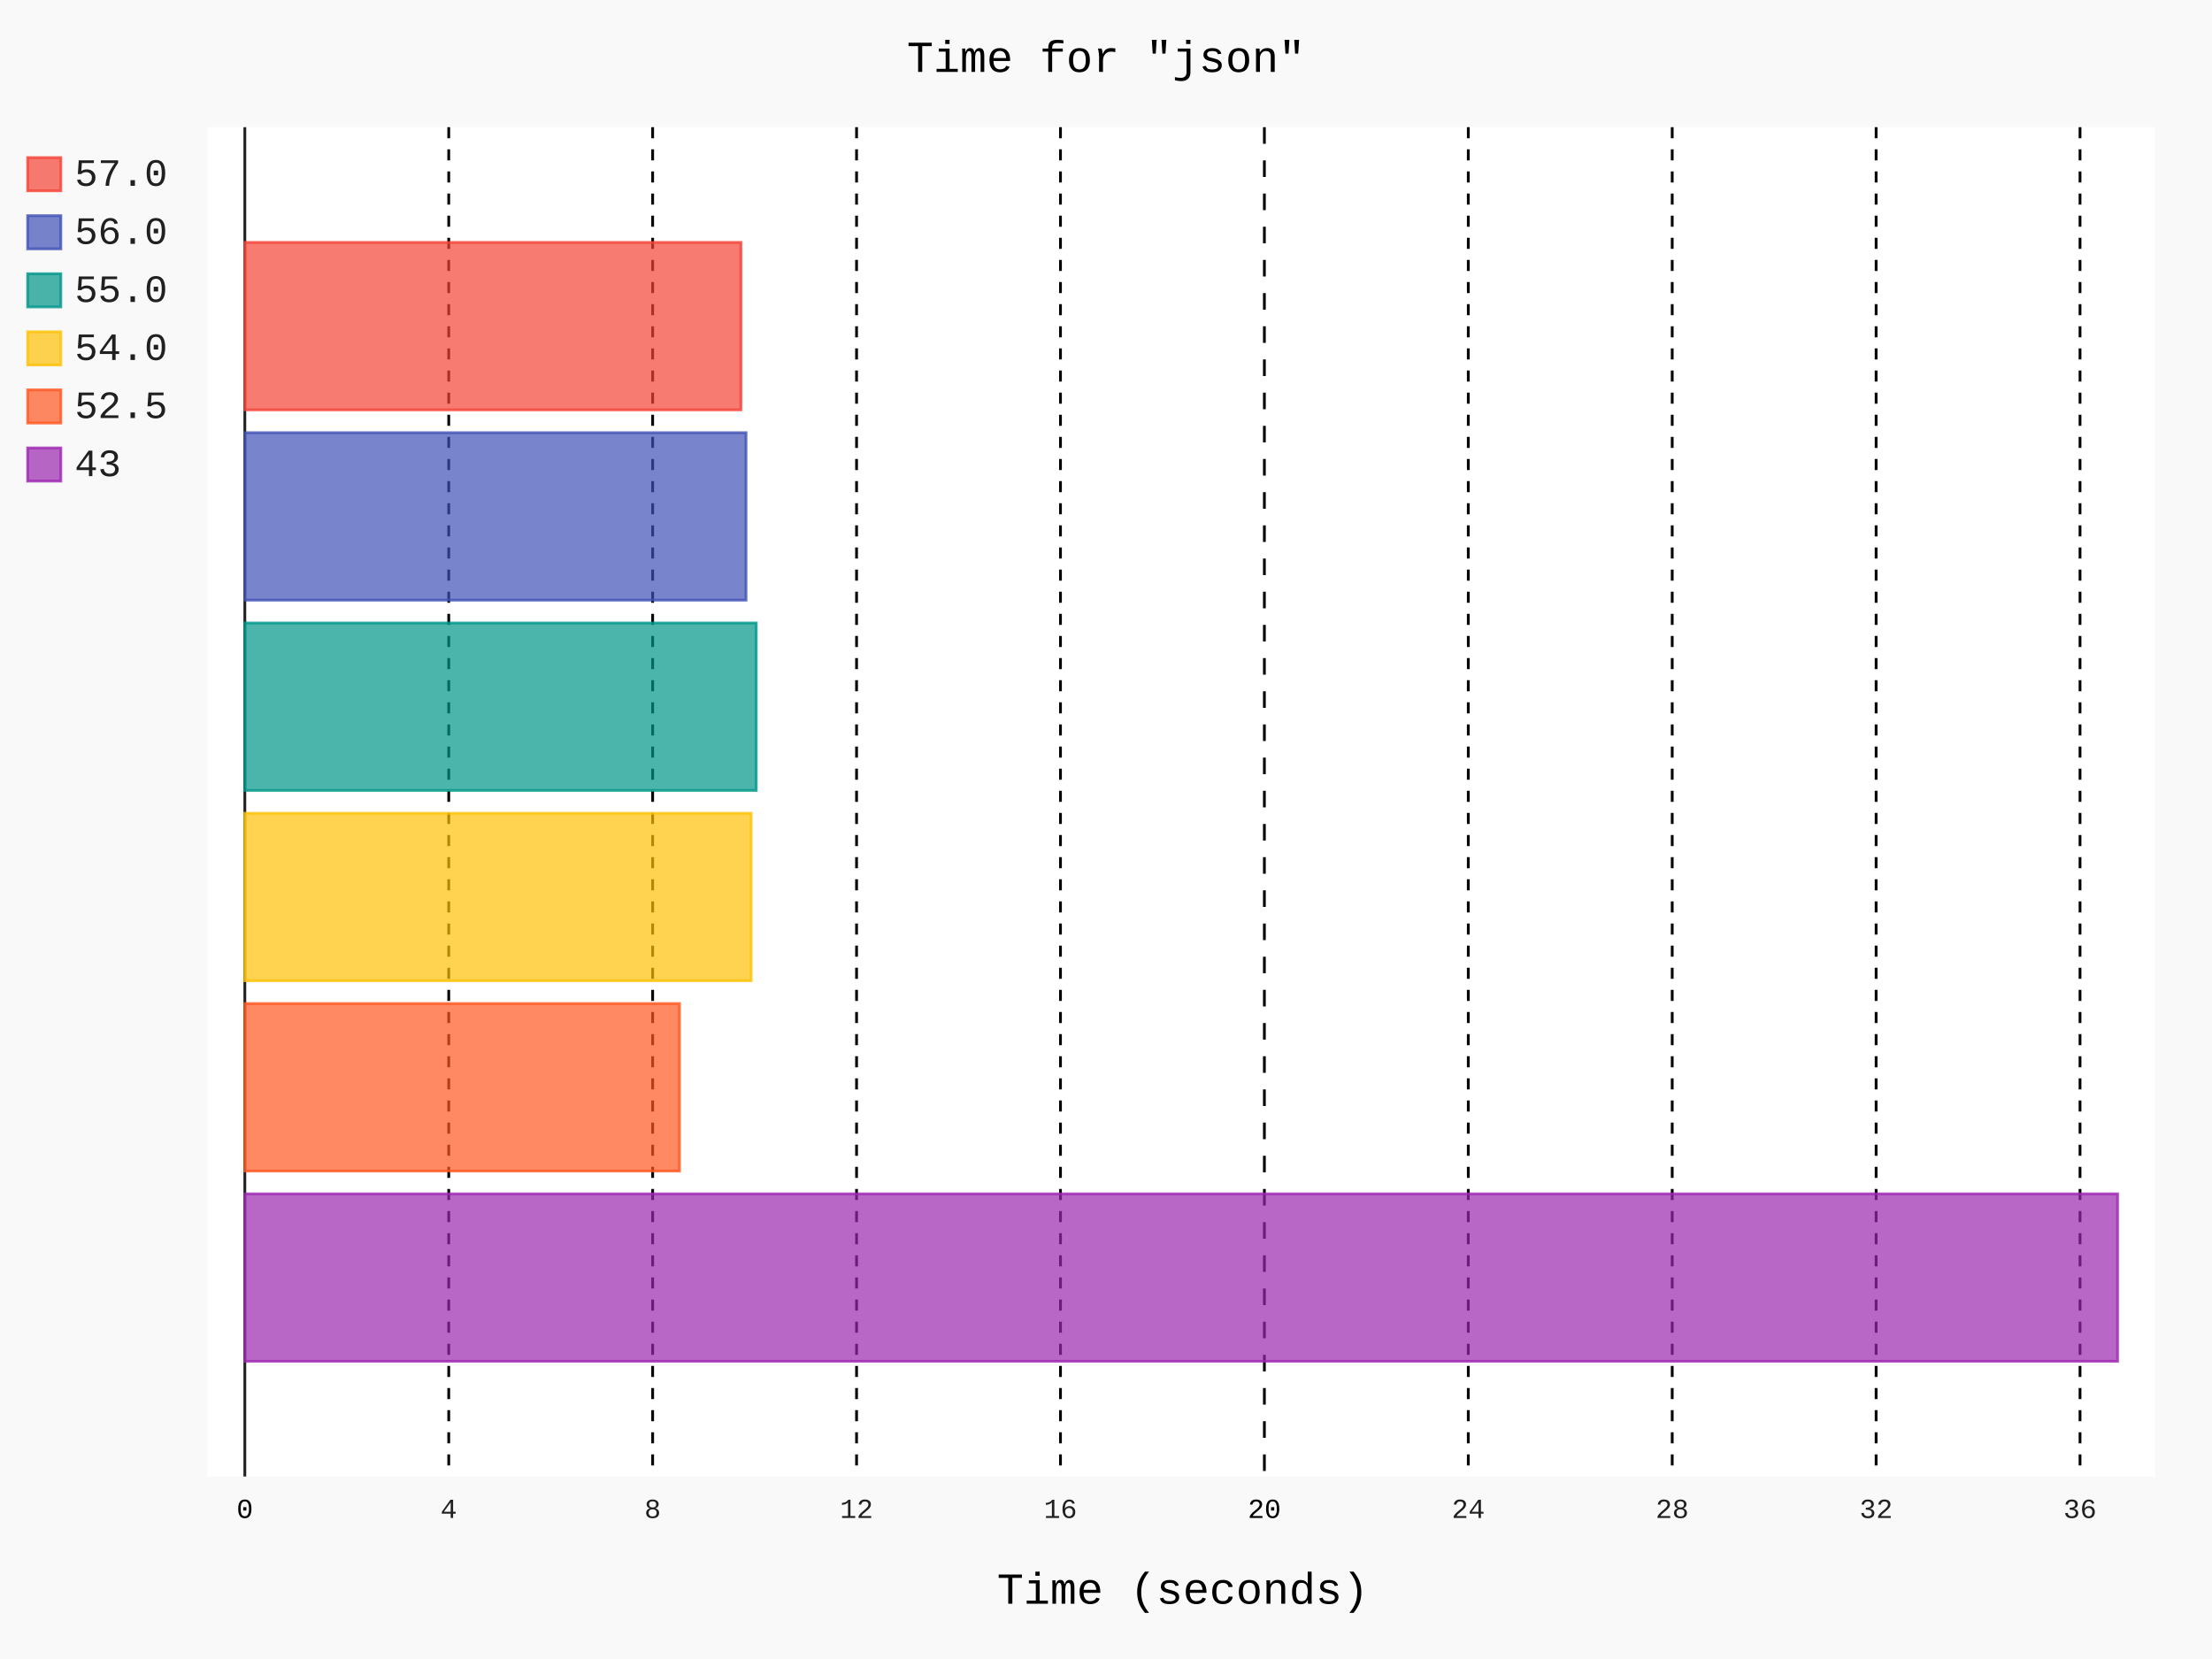
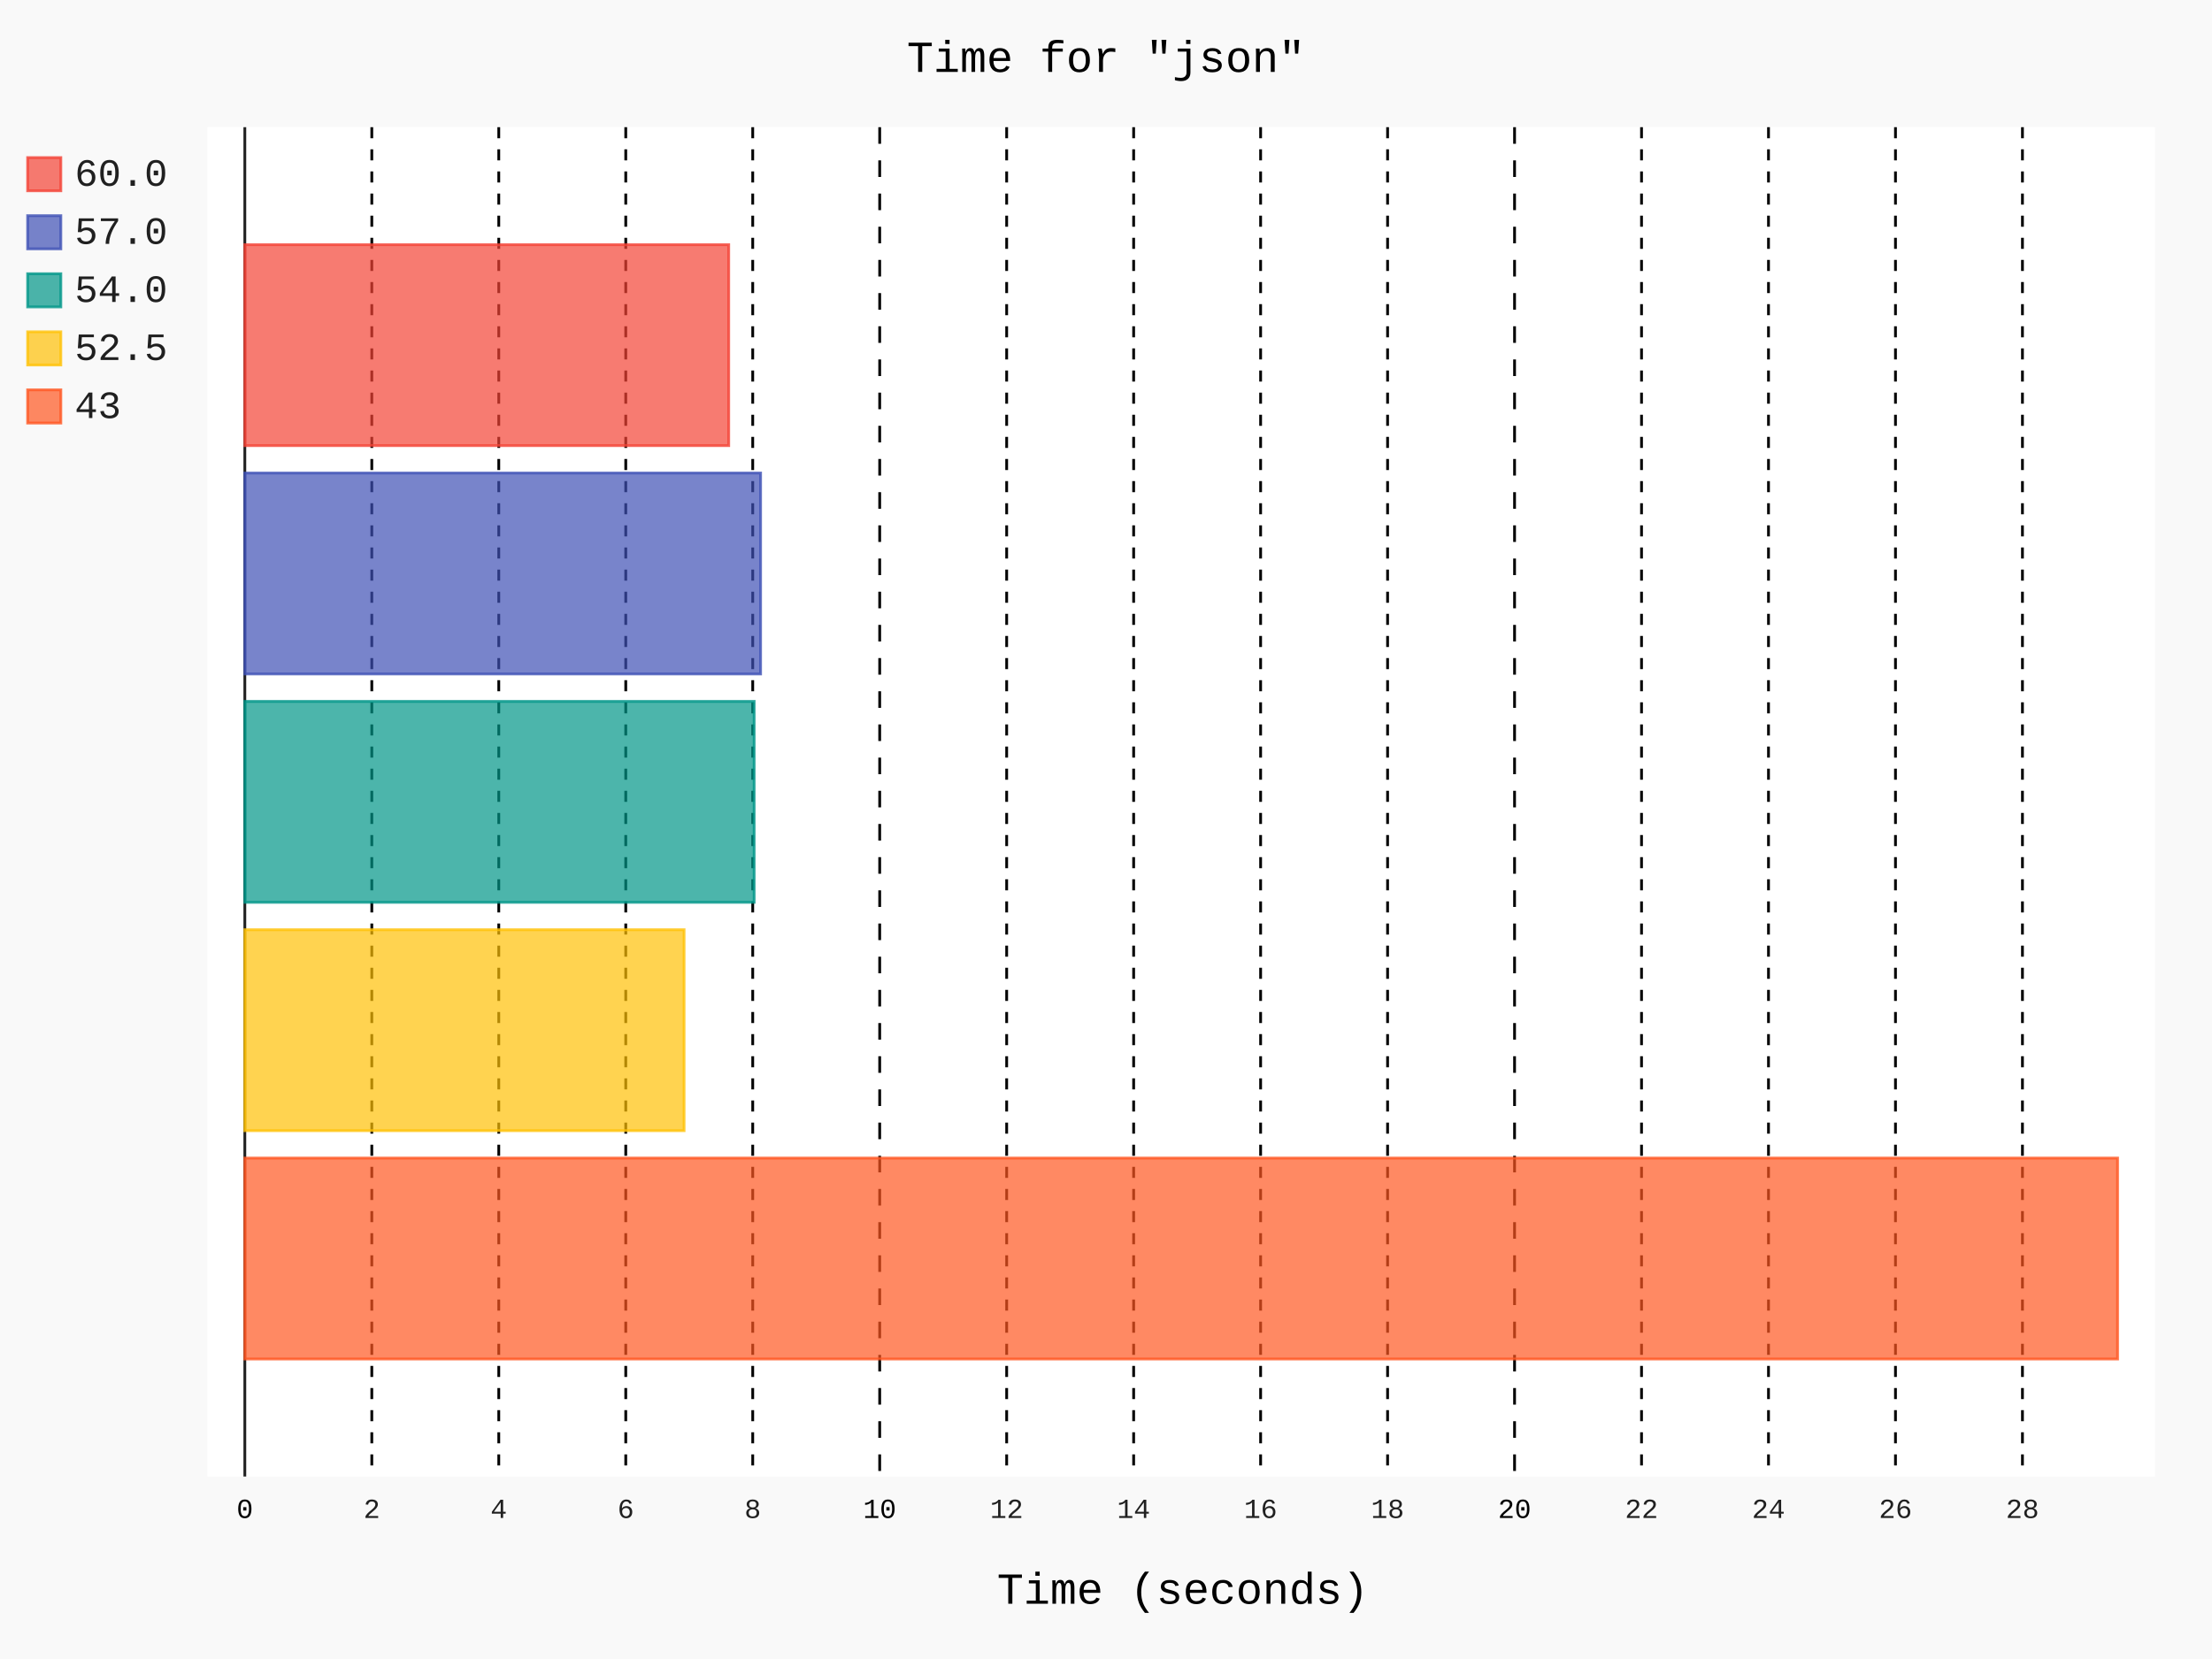
- <svg xmlns="http://www.w3.org/2000/svg" id="chart-d2b81c8a-2232-48d1-b18c-2d634ee517b1" class="pygal-chart" viewBox="0 0 800 600">
+ <svg xmlns="http://www.w3.org/2000/svg" id="chart-e3d154b7-e9d5-4c40-96f7-e07de713684d" class="pygal-chart" viewBox="0 0 800 600">
  <defs>
-     <style type="text/css">#chart-d2b81c8a-2232-48d1-b18c-2d634ee517b1{-webkit-user-select:none;-webkit-font-smoothing:antialiased;font-family:Consolas,"Liberation Mono",Menlo,Courier,monospace}#chart-d2b81c8a-2232-48d1-b18c-2d634ee517b1 .title{font-family:Consolas,"Liberation Mono",Menlo,Courier,monospace;font-size:16px}#chart-d2b81c8a-2232-48d1-b18c-2d634ee517b1 .legends .legend text{font-family:Consolas,"Liberation Mono",Menlo,Courier,monospace;font-size:14px}#chart-d2b81c8a-2232-48d1-b18c-2d634ee517b1 .axis text{font-family:Consolas,"Liberation Mono",Menlo,Courier,monospace;font-size:10px}#chart-d2b81c8a-2232-48d1-b18c-2d634ee517b1 .axis text.major{font-family:Consolas,"Liberation Mono",Menlo,Courier,monospace;font-size:10px}#chart-d2b81c8a-2232-48d1-b18c-2d634ee517b1 .text-overlay text.value{font-family:Consolas,"Liberation Mono",Menlo,Courier,monospace;font-size:16px}#chart-d2b81c8a-2232-48d1-b18c-2d634ee517b1 .text-overlay text.label{font-family:Consolas,"Liberation Mono",Menlo,Courier,monospace;font-size:10px}#chart-d2b81c8a-2232-48d1-b18c-2d634ee517b1 .tooltip{font-family:Consolas,"Liberation Mono",Menlo,Courier,monospace;font-size:14px}#chart-d2b81c8a-2232-48d1-b18c-2d634ee517b1 text.no_data{font-family:Consolas,"Liberation Mono",Menlo,Courier,monospace;font-size:64px}
- #chart-d2b81c8a-2232-48d1-b18c-2d634ee517b1{background-color:rgba(249,249,249,1)}#chart-d2b81c8a-2232-48d1-b18c-2d634ee517b1 path,#chart-d2b81c8a-2232-48d1-b18c-2d634ee517b1 line,#chart-d2b81c8a-2232-48d1-b18c-2d634ee517b1 rect,#chart-d2b81c8a-2232-48d1-b18c-2d634ee517b1 circle{-webkit-transition:150ms;-moz-transition:150ms;transition:150ms}#chart-d2b81c8a-2232-48d1-b18c-2d634ee517b1 .graph &gt; .background{fill:rgba(249,249,249,1)}#chart-d2b81c8a-2232-48d1-b18c-2d634ee517b1 .plot &gt; .background{fill:rgba(255,255,255,1)}#chart-d2b81c8a-2232-48d1-b18c-2d634ee517b1 .graph{fill:rgba(0,0,0,.87)}#chart-d2b81c8a-2232-48d1-b18c-2d634ee517b1 text.no_data{fill:rgba(0,0,0,1)}#chart-d2b81c8a-2232-48d1-b18c-2d634ee517b1 .title{fill:rgba(0,0,0,1)}#chart-d2b81c8a-2232-48d1-b18c-2d634ee517b1 .legends .legend text{fill:rgba(0,0,0,.87)}#chart-d2b81c8a-2232-48d1-b18c-2d634ee517b1 .legends .legend:hover text{fill:rgba(0,0,0,1)}#chart-d2b81c8a-2232-48d1-b18c-2d634ee517b1 .axis .line{stroke:rgba(0,0,0,1)}#chart-d2b81c8a-2232-48d1-b18c-2d634ee517b1 .axis .guide.line{stroke:rgba(0,0,0,.54)}#chart-d2b81c8a-2232-48d1-b18c-2d634ee517b1 .axis .major.line{stroke:rgba(0,0,0,.87)}#chart-d2b81c8a-2232-48d1-b18c-2d634ee517b1 .axis text.major{fill:rgba(0,0,0,1)}#chart-d2b81c8a-2232-48d1-b18c-2d634ee517b1 .axis.y .guides:hover .guide.line,#chart-d2b81c8a-2232-48d1-b18c-2d634ee517b1 .line-graph .axis.x .guides:hover .guide.line,#chart-d2b81c8a-2232-48d1-b18c-2d634ee517b1 .stackedline-graph .axis.x .guides:hover .guide.line,#chart-d2b81c8a-2232-48d1-b18c-2d634ee517b1 .xy-graph .axis.x .guides:hover .guide.line{stroke:rgba(0,0,0,1)}#chart-d2b81c8a-2232-48d1-b18c-2d634ee517b1 .axis .guides:hover text{fill:rgba(0,0,0,1)}#chart-d2b81c8a-2232-48d1-b18c-2d634ee517b1 .reactive{fill-opacity:.7;stroke-opacity:.8;stroke-width:1}#chart-d2b81c8a-2232-48d1-b18c-2d634ee517b1 .ci{stroke:rgba(0,0,0,.87)}#chart-d2b81c8a-2232-48d1-b18c-2d634ee517b1 .reactive.active,#chart-d2b81c8a-2232-48d1-b18c-2d634ee517b1 .active .reactive{fill-opacity:.8;stroke-opacity:.9;stroke-width:4}#chart-d2b81c8a-2232-48d1-b18c-2d634ee517b1 .ci .reactive.active{stroke-width:1.5}#chart-d2b81c8a-2232-48d1-b18c-2d634ee517b1 .series text{fill:rgba(0,0,0,1)}#chart-d2b81c8a-2232-48d1-b18c-2d634ee517b1 .tooltip rect{fill:rgba(255,255,255,1);stroke:rgba(0,0,0,1);-webkit-transition:opacity 150ms;-moz-transition:opacity 150ms;transition:opacity 150ms}#chart-d2b81c8a-2232-48d1-b18c-2d634ee517b1 .tooltip .label{fill:rgba(0,0,0,.87)}#chart-d2b81c8a-2232-48d1-b18c-2d634ee517b1 .tooltip .label{fill:rgba(0,0,0,.87)}#chart-d2b81c8a-2232-48d1-b18c-2d634ee517b1 .tooltip .legend{font-size:.8em;fill:rgba(0,0,0,.54)}#chart-d2b81c8a-2232-48d1-b18c-2d634ee517b1 .tooltip .x_label{font-size:.6em;fill:rgba(0,0,0,1)}#chart-d2b81c8a-2232-48d1-b18c-2d634ee517b1 .tooltip .xlink{font-size:.5em;text-decoration:underline}#chart-d2b81c8a-2232-48d1-b18c-2d634ee517b1 .tooltip .value{font-size:1.5em}#chart-d2b81c8a-2232-48d1-b18c-2d634ee517b1 .bound{font-size:.5em}#chart-d2b81c8a-2232-48d1-b18c-2d634ee517b1 .max-value{font-size:.75em;fill:rgba(0,0,0,.54)}#chart-d2b81c8a-2232-48d1-b18c-2d634ee517b1 .map-element{fill:rgba(255,255,255,1);stroke:rgba(0,0,0,.54) !important}#chart-d2b81c8a-2232-48d1-b18c-2d634ee517b1 .map-element .reactive{fill-opacity:inherit;stroke-opacity:inherit}#chart-d2b81c8a-2232-48d1-b18c-2d634ee517b1 .color-0,#chart-d2b81c8a-2232-48d1-b18c-2d634ee517b1 .color-0 a:visited{stroke:#F44336;fill:#F44336}#chart-d2b81c8a-2232-48d1-b18c-2d634ee517b1 .color-1,#chart-d2b81c8a-2232-48d1-b18c-2d634ee517b1 .color-1 a:visited{stroke:#3F51B5;fill:#3F51B5}#chart-d2b81c8a-2232-48d1-b18c-2d634ee517b1 .color-2,#chart-d2b81c8a-2232-48d1-b18c-2d634ee517b1 .color-2 a:visited{stroke:#009688;fill:#009688}#chart-d2b81c8a-2232-48d1-b18c-2d634ee517b1 .color-3,#chart-d2b81c8a-2232-48d1-b18c-2d634ee517b1 .color-3 a:visited{stroke:#FFC107;fill:#FFC107}#chart-d2b81c8a-2232-48d1-b18c-2d634ee517b1 .color-4,#chart-d2b81c8a-2232-48d1-b18c-2d634ee517b1 .color-4 a:visited{stroke:#FF5722;fill:#FF5722}#chart-d2b81c8a-2232-48d1-b18c-2d634ee517b1 .color-5,#chart-d2b81c8a-2232-48d1-b18c-2d634ee517b1 .color-5 a:visited{stroke:#9C27B0;fill:#9C27B0}#chart-d2b81c8a-2232-48d1-b18c-2d634ee517b1 .text-overlay .color-0 text{fill:black}#chart-d2b81c8a-2232-48d1-b18c-2d634ee517b1 .text-overlay .color-1 text{fill:black}#chart-d2b81c8a-2232-48d1-b18c-2d634ee517b1 .text-overlay .color-2 text{fill:black}#chart-d2b81c8a-2232-48d1-b18c-2d634ee517b1 .text-overlay .color-3 text{fill:black}#chart-d2b81c8a-2232-48d1-b18c-2d634ee517b1 .text-overlay .color-4 text{fill:black}#chart-d2b81c8a-2232-48d1-b18c-2d634ee517b1 .text-overlay .color-5 text{fill:black}
- #chart-d2b81c8a-2232-48d1-b18c-2d634ee517b1 text.no_data{text-anchor:middle}#chart-d2b81c8a-2232-48d1-b18c-2d634ee517b1 .guide.line{fill:none}#chart-d2b81c8a-2232-48d1-b18c-2d634ee517b1 .centered{text-anchor:middle}#chart-d2b81c8a-2232-48d1-b18c-2d634ee517b1 .title{text-anchor:middle}#chart-d2b81c8a-2232-48d1-b18c-2d634ee517b1 .legends .legend text{fill-opacity:1}#chart-d2b81c8a-2232-48d1-b18c-2d634ee517b1 .axis.x text{text-anchor:middle}#chart-d2b81c8a-2232-48d1-b18c-2d634ee517b1 .axis.x:not(.web) text[transform]{text-anchor:start}#chart-d2b81c8a-2232-48d1-b18c-2d634ee517b1 .axis.x:not(.web) text[transform].backwards{text-anchor:end}#chart-d2b81c8a-2232-48d1-b18c-2d634ee517b1 .axis.y text{text-anchor:end}#chart-d2b81c8a-2232-48d1-b18c-2d634ee517b1 .axis.y text[transform].backwards{text-anchor:start}#chart-d2b81c8a-2232-48d1-b18c-2d634ee517b1 .axis.y2 text{text-anchor:start}#chart-d2b81c8a-2232-48d1-b18c-2d634ee517b1 .axis.y2 text[transform].backwards{text-anchor:end}#chart-d2b81c8a-2232-48d1-b18c-2d634ee517b1 .axis .guide.line{stroke-dasharray:4,4;stroke:black}#chart-d2b81c8a-2232-48d1-b18c-2d634ee517b1 .axis .major.guide.line{stroke-dasharray:6,6;stroke:black}#chart-d2b81c8a-2232-48d1-b18c-2d634ee517b1 .horizontal .axis.y .guide.line,#chart-d2b81c8a-2232-48d1-b18c-2d634ee517b1 .horizontal .axis.y2 .guide.line,#chart-d2b81c8a-2232-48d1-b18c-2d634ee517b1 .vertical .axis.x .guide.line{opacity:0}#chart-d2b81c8a-2232-48d1-b18c-2d634ee517b1 .horizontal .axis.always_show .guide.line,#chart-d2b81c8a-2232-48d1-b18c-2d634ee517b1 .vertical .axis.always_show .guide.line{opacity:1 !important}#chart-d2b81c8a-2232-48d1-b18c-2d634ee517b1 .axis.y .guides:hover .guide.line,#chart-d2b81c8a-2232-48d1-b18c-2d634ee517b1 .axis.y2 .guides:hover .guide.line,#chart-d2b81c8a-2232-48d1-b18c-2d634ee517b1 .axis.x .guides:hover .guide.line{opacity:1}#chart-d2b81c8a-2232-48d1-b18c-2d634ee517b1 .axis .guides:hover text{opacity:1}#chart-d2b81c8a-2232-48d1-b18c-2d634ee517b1 .nofill{fill:none}#chart-d2b81c8a-2232-48d1-b18c-2d634ee517b1 .subtle-fill{fill-opacity:.2}#chart-d2b81c8a-2232-48d1-b18c-2d634ee517b1 .dot{stroke-width:1px;fill-opacity:1;stroke-opacity:1}#chart-d2b81c8a-2232-48d1-b18c-2d634ee517b1 .dot.active{stroke-width:5px}#chart-d2b81c8a-2232-48d1-b18c-2d634ee517b1 .dot.negative{fill:transparent}#chart-d2b81c8a-2232-48d1-b18c-2d634ee517b1 text,#chart-d2b81c8a-2232-48d1-b18c-2d634ee517b1 tspan{stroke:none !important}#chart-d2b81c8a-2232-48d1-b18c-2d634ee517b1 .series text.active{opacity:1}#chart-d2b81c8a-2232-48d1-b18c-2d634ee517b1 .tooltip rect{fill-opacity:.95;stroke-width:.5}#chart-d2b81c8a-2232-48d1-b18c-2d634ee517b1 .tooltip text{fill-opacity:1}#chart-d2b81c8a-2232-48d1-b18c-2d634ee517b1 .showable{visibility:hidden}#chart-d2b81c8a-2232-48d1-b18c-2d634ee517b1 .showable.shown{visibility:visible}#chart-d2b81c8a-2232-48d1-b18c-2d634ee517b1 .gauge-background{fill:rgba(229,229,229,1);stroke:none}#chart-d2b81c8a-2232-48d1-b18c-2d634ee517b1 .bg-lines{stroke:rgba(249,249,249,1);stroke-width:2px}</style>
+     <style type="text/css">#chart-e3d154b7-e9d5-4c40-96f7-e07de713684d{-webkit-user-select:none;-webkit-font-smoothing:antialiased;font-family:Consolas,"Liberation Mono",Menlo,Courier,monospace}#chart-e3d154b7-e9d5-4c40-96f7-e07de713684d .title{font-family:Consolas,"Liberation Mono",Menlo,Courier,monospace;font-size:16px}#chart-e3d154b7-e9d5-4c40-96f7-e07de713684d .legends .legend text{font-family:Consolas,"Liberation Mono",Menlo,Courier,monospace;font-size:14px}#chart-e3d154b7-e9d5-4c40-96f7-e07de713684d .axis text{font-family:Consolas,"Liberation Mono",Menlo,Courier,monospace;font-size:10px}#chart-e3d154b7-e9d5-4c40-96f7-e07de713684d .axis text.major{font-family:Consolas,"Liberation Mono",Menlo,Courier,monospace;font-size:10px}#chart-e3d154b7-e9d5-4c40-96f7-e07de713684d .text-overlay text.value{font-family:Consolas,"Liberation Mono",Menlo,Courier,monospace;font-size:16px}#chart-e3d154b7-e9d5-4c40-96f7-e07de713684d .text-overlay text.label{font-family:Consolas,"Liberation Mono",Menlo,Courier,monospace;font-size:10px}#chart-e3d154b7-e9d5-4c40-96f7-e07de713684d .tooltip{font-family:Consolas,"Liberation Mono",Menlo,Courier,monospace;font-size:14px}#chart-e3d154b7-e9d5-4c40-96f7-e07de713684d text.no_data{font-family:Consolas,"Liberation Mono",Menlo,Courier,monospace;font-size:64px}
+ #chart-e3d154b7-e9d5-4c40-96f7-e07de713684d{background-color:rgba(249,249,249,1)}#chart-e3d154b7-e9d5-4c40-96f7-e07de713684d path,#chart-e3d154b7-e9d5-4c40-96f7-e07de713684d line,#chart-e3d154b7-e9d5-4c40-96f7-e07de713684d rect,#chart-e3d154b7-e9d5-4c40-96f7-e07de713684d circle{-webkit-transition:150ms;-moz-transition:150ms;transition:150ms}#chart-e3d154b7-e9d5-4c40-96f7-e07de713684d .graph &gt; .background{fill:rgba(249,249,249,1)}#chart-e3d154b7-e9d5-4c40-96f7-e07de713684d .plot &gt; .background{fill:rgba(255,255,255,1)}#chart-e3d154b7-e9d5-4c40-96f7-e07de713684d .graph{fill:rgba(0,0,0,.87)}#chart-e3d154b7-e9d5-4c40-96f7-e07de713684d text.no_data{fill:rgba(0,0,0,1)}#chart-e3d154b7-e9d5-4c40-96f7-e07de713684d .title{fill:rgba(0,0,0,1)}#chart-e3d154b7-e9d5-4c40-96f7-e07de713684d .legends .legend text{fill:rgba(0,0,0,.87)}#chart-e3d154b7-e9d5-4c40-96f7-e07de713684d .legends .legend:hover text{fill:rgba(0,0,0,1)}#chart-e3d154b7-e9d5-4c40-96f7-e07de713684d .axis .line{stroke:rgba(0,0,0,1)}#chart-e3d154b7-e9d5-4c40-96f7-e07de713684d .axis .guide.line{stroke:rgba(0,0,0,.54)}#chart-e3d154b7-e9d5-4c40-96f7-e07de713684d .axis .major.line{stroke:rgba(0,0,0,.87)}#chart-e3d154b7-e9d5-4c40-96f7-e07de713684d .axis text.major{fill:rgba(0,0,0,1)}#chart-e3d154b7-e9d5-4c40-96f7-e07de713684d .axis.y .guides:hover .guide.line,#chart-e3d154b7-e9d5-4c40-96f7-e07de713684d .line-graph .axis.x .guides:hover .guide.line,#chart-e3d154b7-e9d5-4c40-96f7-e07de713684d .stackedline-graph .axis.x .guides:hover .guide.line,#chart-e3d154b7-e9d5-4c40-96f7-e07de713684d .xy-graph .axis.x .guides:hover .guide.line{stroke:rgba(0,0,0,1)}#chart-e3d154b7-e9d5-4c40-96f7-e07de713684d .axis .guides:hover text{fill:rgba(0,0,0,1)}#chart-e3d154b7-e9d5-4c40-96f7-e07de713684d .reactive{fill-opacity:.7;stroke-opacity:.8;stroke-width:1}#chart-e3d154b7-e9d5-4c40-96f7-e07de713684d .ci{stroke:rgba(0,0,0,.87)}#chart-e3d154b7-e9d5-4c40-96f7-e07de713684d .reactive.active,#chart-e3d154b7-e9d5-4c40-96f7-e07de713684d .active .reactive{fill-opacity:.8;stroke-opacity:.9;stroke-width:4}#chart-e3d154b7-e9d5-4c40-96f7-e07de713684d .ci .reactive.active{stroke-width:1.5}#chart-e3d154b7-e9d5-4c40-96f7-e07de713684d .series text{fill:rgba(0,0,0,1)}#chart-e3d154b7-e9d5-4c40-96f7-e07de713684d .tooltip rect{fill:rgba(255,255,255,1);stroke:rgba(0,0,0,1);-webkit-transition:opacity 150ms;-moz-transition:opacity 150ms;transition:opacity 150ms}#chart-e3d154b7-e9d5-4c40-96f7-e07de713684d .tooltip .label{fill:rgba(0,0,0,.87)}#chart-e3d154b7-e9d5-4c40-96f7-e07de713684d .tooltip .label{fill:rgba(0,0,0,.87)}#chart-e3d154b7-e9d5-4c40-96f7-e07de713684d .tooltip .legend{font-size:.8em;fill:rgba(0,0,0,.54)}#chart-e3d154b7-e9d5-4c40-96f7-e07de713684d .tooltip .x_label{font-size:.6em;fill:rgba(0,0,0,1)}#chart-e3d154b7-e9d5-4c40-96f7-e07de713684d .tooltip .xlink{font-size:.5em;text-decoration:underline}#chart-e3d154b7-e9d5-4c40-96f7-e07de713684d .tooltip .value{font-size:1.5em}#chart-e3d154b7-e9d5-4c40-96f7-e07de713684d .bound{font-size:.5em}#chart-e3d154b7-e9d5-4c40-96f7-e07de713684d .max-value{font-size:.75em;fill:rgba(0,0,0,.54)}#chart-e3d154b7-e9d5-4c40-96f7-e07de713684d .map-element{fill:rgba(255,255,255,1);stroke:rgba(0,0,0,.54) !important}#chart-e3d154b7-e9d5-4c40-96f7-e07de713684d .map-element .reactive{fill-opacity:inherit;stroke-opacity:inherit}#chart-e3d154b7-e9d5-4c40-96f7-e07de713684d .color-0,#chart-e3d154b7-e9d5-4c40-96f7-e07de713684d .color-0 a:visited{stroke:#F44336;fill:#F44336}#chart-e3d154b7-e9d5-4c40-96f7-e07de713684d .color-1,#chart-e3d154b7-e9d5-4c40-96f7-e07de713684d .color-1 a:visited{stroke:#3F51B5;fill:#3F51B5}#chart-e3d154b7-e9d5-4c40-96f7-e07de713684d .color-2,#chart-e3d154b7-e9d5-4c40-96f7-e07de713684d .color-2 a:visited{stroke:#009688;fill:#009688}#chart-e3d154b7-e9d5-4c40-96f7-e07de713684d .color-3,#chart-e3d154b7-e9d5-4c40-96f7-e07de713684d .color-3 a:visited{stroke:#FFC107;fill:#FFC107}#chart-e3d154b7-e9d5-4c40-96f7-e07de713684d .color-4,#chart-e3d154b7-e9d5-4c40-96f7-e07de713684d .color-4 a:visited{stroke:#FF5722;fill:#FF5722}#chart-e3d154b7-e9d5-4c40-96f7-e07de713684d .text-overlay .color-0 text{fill:black}#chart-e3d154b7-e9d5-4c40-96f7-e07de713684d .text-overlay .color-1 text{fill:black}#chart-e3d154b7-e9d5-4c40-96f7-e07de713684d .text-overlay .color-2 text{fill:black}#chart-e3d154b7-e9d5-4c40-96f7-e07de713684d .text-overlay .color-3 text{fill:black}#chart-e3d154b7-e9d5-4c40-96f7-e07de713684d .text-overlay .color-4 text{fill:black}
+ #chart-e3d154b7-e9d5-4c40-96f7-e07de713684d text.no_data{text-anchor:middle}#chart-e3d154b7-e9d5-4c40-96f7-e07de713684d .guide.line{fill:none}#chart-e3d154b7-e9d5-4c40-96f7-e07de713684d .centered{text-anchor:middle}#chart-e3d154b7-e9d5-4c40-96f7-e07de713684d .title{text-anchor:middle}#chart-e3d154b7-e9d5-4c40-96f7-e07de713684d .legends .legend text{fill-opacity:1}#chart-e3d154b7-e9d5-4c40-96f7-e07de713684d .axis.x text{text-anchor:middle}#chart-e3d154b7-e9d5-4c40-96f7-e07de713684d .axis.x:not(.web) text[transform]{text-anchor:start}#chart-e3d154b7-e9d5-4c40-96f7-e07de713684d .axis.x:not(.web) text[transform].backwards{text-anchor:end}#chart-e3d154b7-e9d5-4c40-96f7-e07de713684d .axis.y text{text-anchor:end}#chart-e3d154b7-e9d5-4c40-96f7-e07de713684d .axis.y text[transform].backwards{text-anchor:start}#chart-e3d154b7-e9d5-4c40-96f7-e07de713684d .axis.y2 text{text-anchor:start}#chart-e3d154b7-e9d5-4c40-96f7-e07de713684d .axis.y2 text[transform].backwards{text-anchor:end}#chart-e3d154b7-e9d5-4c40-96f7-e07de713684d .axis .guide.line{stroke-dasharray:4,4;stroke:black}#chart-e3d154b7-e9d5-4c40-96f7-e07de713684d .axis .major.guide.line{stroke-dasharray:6,6;stroke:black}#chart-e3d154b7-e9d5-4c40-96f7-e07de713684d .horizontal .axis.y .guide.line,#chart-e3d154b7-e9d5-4c40-96f7-e07de713684d .horizontal .axis.y2 .guide.line,#chart-e3d154b7-e9d5-4c40-96f7-e07de713684d .vertical .axis.x .guide.line{opacity:0}#chart-e3d154b7-e9d5-4c40-96f7-e07de713684d .horizontal .axis.always_show .guide.line,#chart-e3d154b7-e9d5-4c40-96f7-e07de713684d .vertical .axis.always_show .guide.line{opacity:1 !important}#chart-e3d154b7-e9d5-4c40-96f7-e07de713684d .axis.y .guides:hover .guide.line,#chart-e3d154b7-e9d5-4c40-96f7-e07de713684d .axis.y2 .guides:hover .guide.line,#chart-e3d154b7-e9d5-4c40-96f7-e07de713684d .axis.x .guides:hover .guide.line{opacity:1}#chart-e3d154b7-e9d5-4c40-96f7-e07de713684d .axis .guides:hover text{opacity:1}#chart-e3d154b7-e9d5-4c40-96f7-e07de713684d .nofill{fill:none}#chart-e3d154b7-e9d5-4c40-96f7-e07de713684d .subtle-fill{fill-opacity:.2}#chart-e3d154b7-e9d5-4c40-96f7-e07de713684d .dot{stroke-width:1px;fill-opacity:1;stroke-opacity:1}#chart-e3d154b7-e9d5-4c40-96f7-e07de713684d .dot.active{stroke-width:5px}#chart-e3d154b7-e9d5-4c40-96f7-e07de713684d .dot.negative{fill:transparent}#chart-e3d154b7-e9d5-4c40-96f7-e07de713684d text,#chart-e3d154b7-e9d5-4c40-96f7-e07de713684d tspan{stroke:none !important}#chart-e3d154b7-e9d5-4c40-96f7-e07de713684d .series text.active{opacity:1}#chart-e3d154b7-e9d5-4c40-96f7-e07de713684d .tooltip rect{fill-opacity:.95;stroke-width:.5}#chart-e3d154b7-e9d5-4c40-96f7-e07de713684d .tooltip text{fill-opacity:1}#chart-e3d154b7-e9d5-4c40-96f7-e07de713684d .showable{visibility:hidden}#chart-e3d154b7-e9d5-4c40-96f7-e07de713684d .showable.shown{visibility:visible}#chart-e3d154b7-e9d5-4c40-96f7-e07de713684d .gauge-background{fill:rgba(229,229,229,1);stroke:none}#chart-e3d154b7-e9d5-4c40-96f7-e07de713684d .bg-lines{stroke:rgba(249,249,249,1);stroke-width:2px}</style>
  </defs>
  <g class="graph horizontalbar-graph horizontal">
    <rect x="0" y="0" width="800" height="600" class="background" />
    <g transform="translate(75, 46)" class="plot">
      <rect x="0" y="0" width="704.4" height="488" class="background" />
      <g class="axis x always_show">
        <g class="guides">
          <path d="M13.546 0 v488" class="axis major line" />
          <text x="13.546" y="503.0" class="major">0</text>
        </g>
        <g class="guides">
-           <path d="M87.293 0 v488" class="guide line" />
-           <text x="87.293" y="503.0" class="">4</text>
+           <path d="M59.468 0 v488" class="guide line" />
+           <text x="59.468" y="503.0" class="">2</text>
        </g>
        <g class="guides">
-           <path d="M161.04 0 v488" class="guide line" />
-           <text x="161.04" y="503.0" class="">8</text>
+           <path d="M105.389 0 v488" class="guide line" />
+           <text x="105.389" y="503.0" class="">4</text>
        </g>
        <g class="guides">
-           <path d="M234.787 0 v488" class="guide line" />
-           <text x="234.787" y="503.0" class="">12</text>
+           <path d="M151.311 0 v488" class="guide line" />
+           <text x="151.311" y="503.0" class="">6</text>
        </g>
        <g class="guides">
-           <path d="M308.534 0 v488" class="guide line" />
-           <text x="308.534" y="503.0" class="">16</text>
+           <path d="M197.232 0 v488" class="guide line" />
+           <text x="197.232" y="503.0" class="">8</text>
        </g>
        <g class="guides">
-           <path d="M382.281 0 v488" class="major guide line" />
-           <text x="382.281" y="503.0" class="major">20</text>
+           <path d="M243.154 0 v488" class="major guide line" />
+           <text x="243.154" y="503.0" class="major">10</text>
        </g>
        <g class="guides">
-           <path d="M456.028 0 v488" class="guide line" />
-           <text x="456.028" y="503.0" class="">24</text>
+           <path d="M289.075 0 v488" class="guide line" />
+           <text x="289.075" y="503.0" class="">12</text>
        </g>
        <g class="guides">
-           <path d="M529.776 0 v488" class="guide line" />
-           <text x="529.776" y="503.0" class="">28</text>
+           <path d="M334.997 0 v488" class="guide line" />
+           <text x="334.997" y="503.0" class="">14</text>
        </g>
        <g class="guides">
-           <path d="M603.523 0 v488" class="guide line" />
-           <text x="603.523" y="503.0" class="">32</text>
+           <path d="M380.918 0 v488" class="guide line" />
+           <text x="380.918" y="503.0" class="">16</text>
        </g>
        <g class="guides">
-           <path d="M677.27 0 v488" class="guide line" />
-           <text x="677.27" y="503.0" class="">36</text>
+           <path d="M426.84 0 v488" class="guide line" />
+           <text x="426.84" y="503.0" class="">18</text>
        </g>
-       </g>
-       <g class="series serie-5 color-5">
-         <g class="bars">
-           <g class="bar">
-             <rect x="13.546" y="385.77" rx="0" ry="0" width="677.308" height="60.562" class="rect reactive tooltip-trigger" />
-           </g>
+         <g class="guides">
+           <path d="M472.761 0 v488" class="major guide line" />
+           <text x="472.761" y="503.0" class="major">20</text>
+         </g>
+         <g class="guides">
+           <path d="M518.683 0 v488" class="guide line" />
+           <text x="518.683" y="503.0" class="">22</text>
+         </g>
+         <g class="guides">
+           <path d="M564.604 0 v488" class="guide line" />
+           <text x="564.604" y="503.0" class="">24</text>
+         </g>
+         <g class="guides">
+           <path d="M610.526 0 v488" class="guide line" />
+           <text x="610.526" y="503.0" class="">26</text>
+         </g>
+         <g class="guides">
+           <path d="M656.447 0 v488" class="guide line" />
+           <text x="656.447" y="503.0" class="">28</text>
        </g>
      </g>
      <g class="series serie-4 color-4">
        <g class="bars">
          <g class="bar">
-             <rect x="13.546" y="316.95" rx="0" ry="0" width="157.207" height="60.562" class="rect reactive tooltip-trigger" />
+             <rect x="13.546" y="372.832" rx="0" ry="0" width="677.308" height="72.674" class="rect reactive tooltip-trigger" />
          </g>
        </g>
      </g>
      <g class="series serie-3 color-3">
        <g class="bars">
          <g class="bar">
-             <rect x="13.546" y="248.129" rx="0" ry="0" width="183.119" height="60.562" class="rect reactive tooltip-trigger" />
+             <rect x="13.546" y="290.247" rx="0" ry="0" width="158.861" height="72.674" class="rect reactive tooltip-trigger" />
          </g>
        </g>
      </g>
      <g class="series serie-2 color-2">
        <g class="bars">
          <g class="bar">
-             <rect x="13.546" y="179.309" rx="0" ry="0" width="184.961" height="60.562" class="rect reactive tooltip-trigger" />
+             <rect x="13.546" y="207.663" rx="0" ry="0" width="184.207" height="72.674" class="rect reactive tooltip-trigger" />
          </g>
        </g>
      </g>
      <g class="series serie-1 color-1">
        <g class="bars">
          <g class="bar">
-             <rect x="13.546" y="110.488" rx="0" ry="0" width="181.259" height="60.562" class="rect reactive tooltip-trigger" />
+             <rect x="13.546" y="125.078" rx="0" ry="0" width="186.531" height="72.674" class="rect reactive tooltip-trigger" />
          </g>
        </g>
      </g>
      <g class="series serie-0 color-0">
        <g class="bars">
          <g class="bar">
-             <rect x="13.546" y="41.668" rx="0" ry="0" width="179.41" height="60.562" class="rect reactive tooltip-trigger" />
+             <rect x="13.546" y="42.494" rx="0" ry="0" width="175.007" height="72.674" class="rect reactive tooltip-trigger" />
          </g>
        </g>
      </g>
    </g>
    <g class="titles">
      <text x="400.0" y="26" class="title plot_title">Time for "json"</text>
      <text x="427.8" y="580" class="title">Time (seconds)</text>
    </g>
    <g transform="translate(75, 46)" class="plot overlay">
-       <g class="series serie-5 color-5" />
      <g class="series serie-4 color-4" />
      <g class="series serie-3 color-3" />
      <g class="series serie-2 color-2" />
      <g class="series serie-1 color-1" />
      <g class="series serie-0 color-0" />
    </g>
    <g transform="translate(75, 46)" class="plot text-overlay">
-       <g class="series serie-5 color-5" />
      <g class="series serie-4 color-4" />
      <g class="series serie-3 color-3" />
      <g class="series serie-2 color-2" />
      <g class="series serie-1 color-1" />
      <g class="series serie-0 color-0" />
    </g>
    <g transform="translate(75, 46)" class="plot tooltip-overlay">
      <g transform="translate(0 0)" style="opacity: 0" class="tooltip">
        <rect rx="0" ry="0" width="0" height="0" class="tooltip-box" />
        <g class="text" />
      </g>
    </g>
    <g transform="translate(10, 56)" class="legends">
      <g id="activate-serie-0" class="legend reactive activate-serie">
        <rect x="0.0" y="1.0" width="12" height="12" class="color-0 reactive" />
-         <text x="17.0" y="11.2">57.0</text>
+         <text x="17.0" y="11.2">60.0</text>
      </g>
      <g id="activate-serie-1" class="legend reactive activate-serie">
        <rect x="0.0" y="22.0" width="12" height="12" class="color-1 reactive" />
-         <text x="17.0" y="32.2">56.0</text>
+         <text x="17.0" y="32.2">57.0</text>
      </g>
      <g id="activate-serie-2" class="legend reactive activate-serie">
        <rect x="0.0" y="43.0" width="12" height="12" class="color-2 reactive" />
-         <text x="17.0" y="53.2">55.0</text>
+         <text x="17.0" y="53.2">54.0</text>
      </g>
      <g id="activate-serie-3" class="legend reactive activate-serie">
        <rect x="0.0" y="64.0" width="12" height="12" class="color-3 reactive" />
-         <text x="17.0" y="74.2">54.0</text>
+         <text x="17.0" y="74.2">52.5</text>
      </g>
      <g id="activate-serie-4" class="legend reactive activate-serie">
        <rect x="0.0" y="85.0" width="12" height="12" class="color-4 reactive" />
-         <text x="17.0" y="95.2">52.5</text>
-       </g>
-       <g id="activate-serie-5" class="legend reactive activate-serie">
-         <rect x="0.0" y="106.0" width="12" height="12" class="color-5 reactive" />
-         <text x="17.0" y="116.2">43</text>
+         <text x="17.0" y="95.2">43</text>
      </g>
    </g>
    <g transform="translate(790, 56)" class="legends" />
  </g>
</svg>
